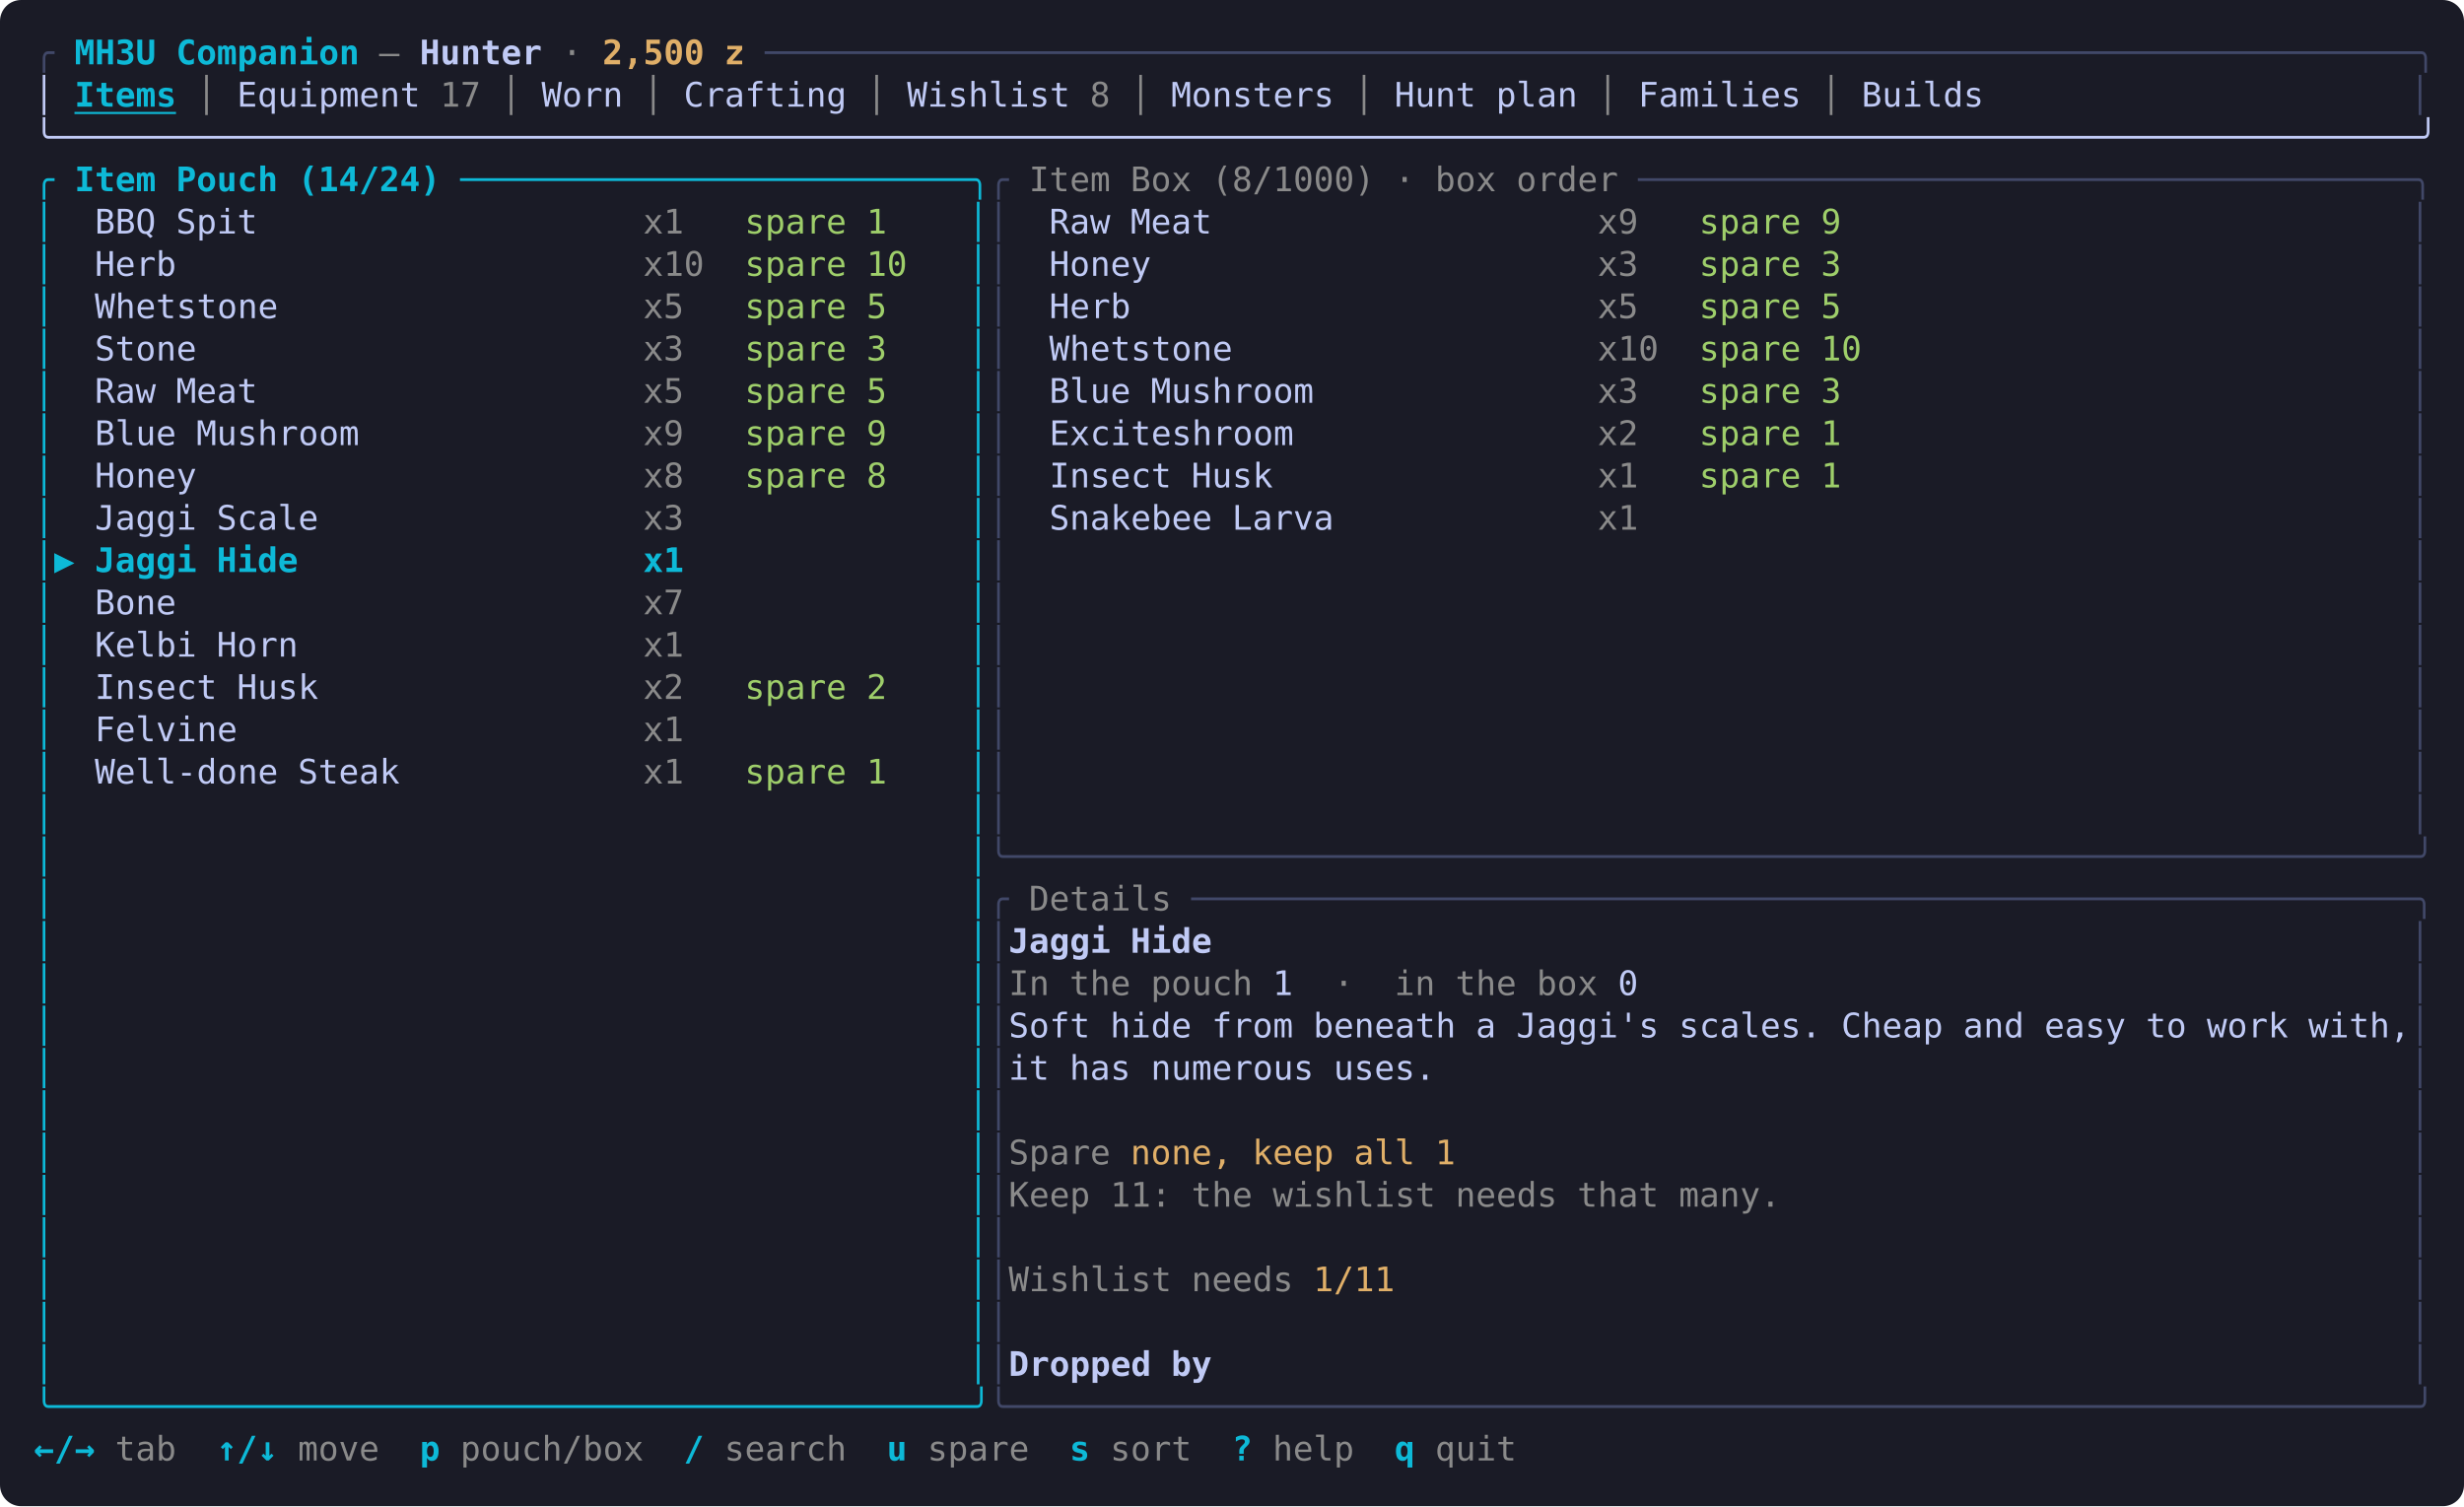
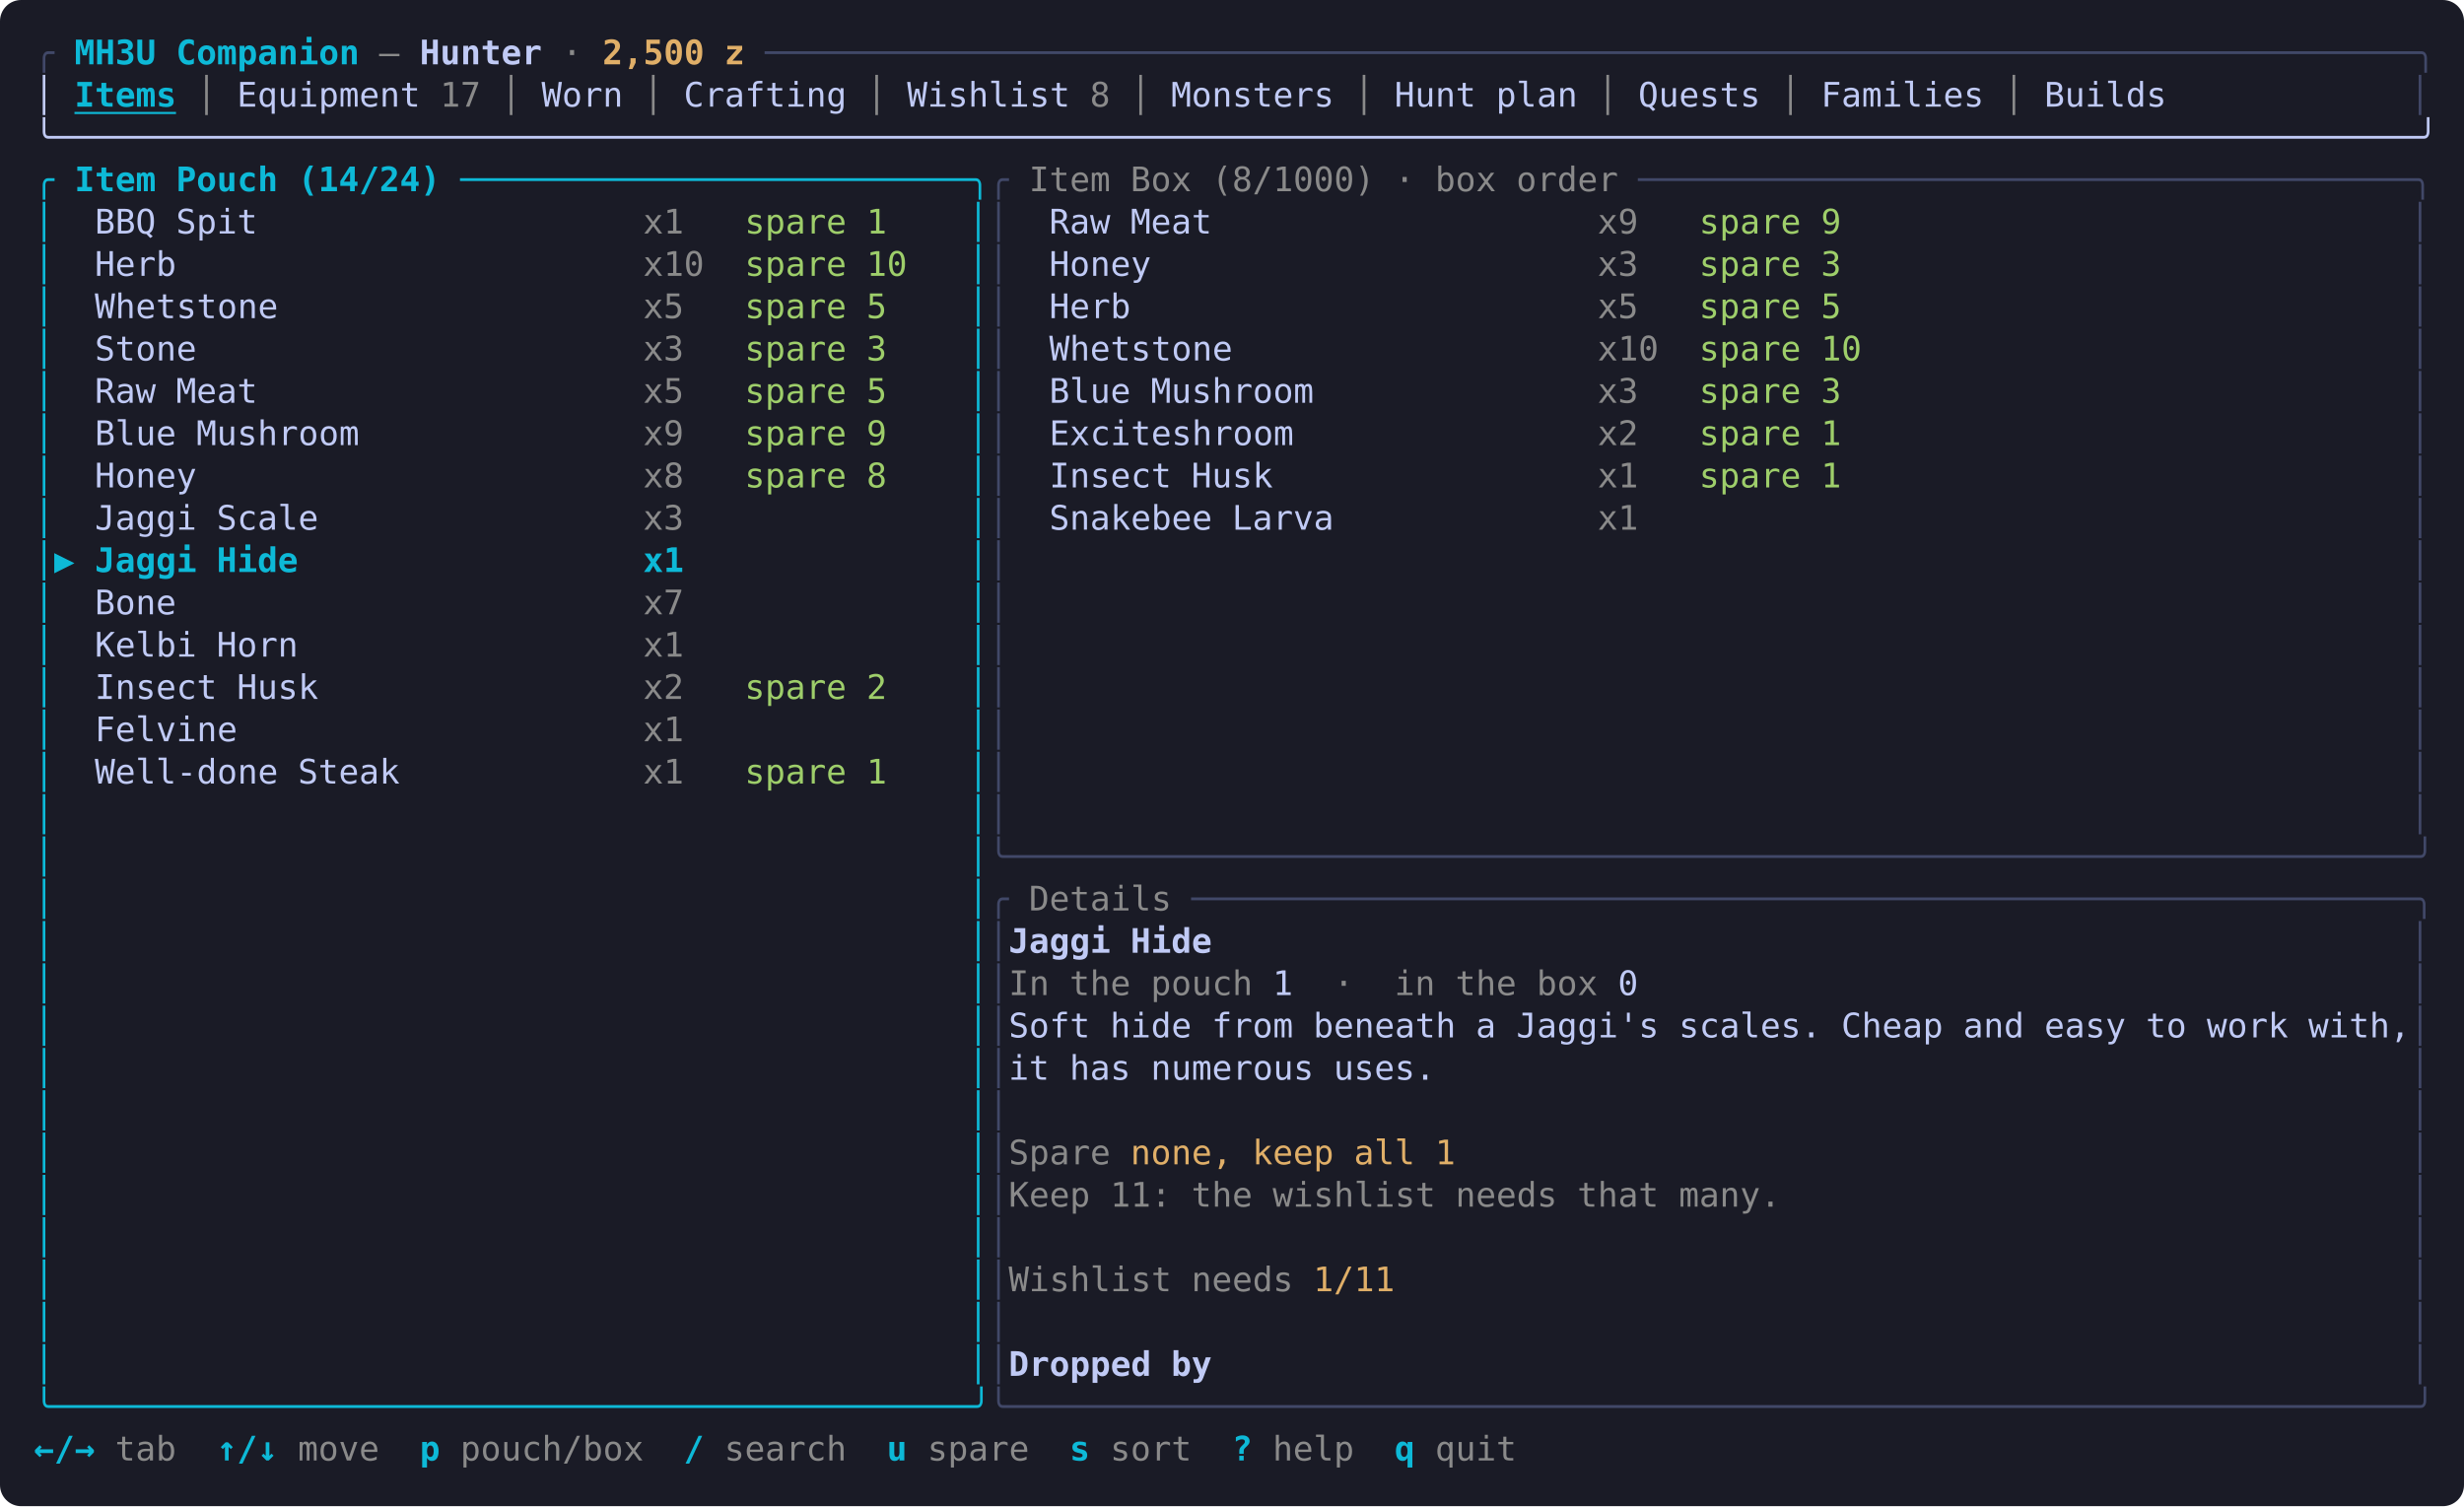
<svg xmlns="http://www.w3.org/2000/svg" width="1164.8" height="712" viewBox="0 0 1164.8 712" role="img">
  <rect width="100%" height="100%" rx="10" fill="#1a1b26" />
  <g font-family="'JetBrains Mono','JetBrainsMono Nerd Font','DejaVu Sans Mono',Menlo,Consolas,monospace" font-size="16">
    <text x="16.0" y="30.4" textLength="9.6" lengthAdjust="spacing" fill="#414868">╭</text>
    <text x="35.2" y="30.4" textLength="38.4" lengthAdjust="spacing" fill="#0db9d7" font-weight="bold">MH3U</text>
    <text x="83.2" y="30.4" textLength="86.4" lengthAdjust="spacing" fill="#0db9d7" font-weight="bold">Companion</text>
    <text x="179.2" y="30.4" textLength="9.6" lengthAdjust="spacing" fill="#8a8a8a">—</text>
    <text x="198.4" y="30.4" textLength="57.6" lengthAdjust="spacing" fill="#c0caf5" font-weight="bold">Hunter</text>
    <text x="265.6" y="30.4" textLength="9.6" lengthAdjust="spacing" fill="#8a8a8a">·</text>
    <text x="284.8" y="30.4" textLength="48.0" lengthAdjust="spacing" fill="#e0af68" font-weight="bold">2,500</text>
    <text x="342.4" y="30.4" textLength="9.6" lengthAdjust="spacing" fill="#e0af68" font-weight="bold">z</text>
    <text x="361.6" y="30.4" textLength="787.2" lengthAdjust="spacing" fill="#414868">─────────────────────────────────────────────────────────────────────────────────╮</text>
    <text x="16.0" y="50.4" textLength="9.6" lengthAdjust="spacing" fill="#c0caf5">│</text>
    <text x="35.2" y="50.4" textLength="48.0" lengthAdjust="spacing" fill="#0db9d7" font-weight="bold">Items</text>
    <line x1="35.2" y1="53.4" x2="83.2" y2="53.4" stroke="#0db9d7" stroke-width="1" />
    <text x="92.8" y="50.4" textLength="9.6" lengthAdjust="spacing" fill="#8a8a8a">│</text>
    <text x="112.0" y="50.4" textLength="86.4" lengthAdjust="spacing" fill="#c0caf5">Equipment</text>
    <text x="208.0" y="50.4" textLength="19.2" lengthAdjust="spacing" fill="#8a8a8a">17</text>
    <text x="236.8" y="50.4" textLength="9.6" lengthAdjust="spacing" fill="#8a8a8a">│</text>
    <text x="256.0" y="50.4" textLength="38.4" lengthAdjust="spacing" fill="#c0caf5">Worn</text>
    <text x="304.0" y="50.4" textLength="9.6" lengthAdjust="spacing" fill="#8a8a8a">│</text>
    <text x="323.2" y="50.4" textLength="76.8" lengthAdjust="spacing" fill="#c0caf5">Crafting</text>
    <text x="409.6" y="50.4" textLength="9.6" lengthAdjust="spacing" fill="#8a8a8a">│</text>
    <text x="428.8" y="50.4" textLength="76.8" lengthAdjust="spacing" fill="#c0caf5">Wishlist</text>
    <text x="515.2" y="50.4" textLength="9.6" lengthAdjust="spacing" fill="#8a8a8a">8</text>
    <text x="534.4" y="50.4" textLength="9.6" lengthAdjust="spacing" fill="#8a8a8a">│</text>
    <text x="553.6" y="50.4" textLength="76.8" lengthAdjust="spacing" fill="#c0caf5">Monsters</text>
    <text x="640.0" y="50.4" textLength="9.6" lengthAdjust="spacing" fill="#8a8a8a">│</text>
    <text x="659.2" y="50.4" textLength="38.4" lengthAdjust="spacing" fill="#c0caf5">Hunt</text>
    <text x="707.2" y="50.4" textLength="38.4" lengthAdjust="spacing" fill="#c0caf5">plan</text>
    <text x="755.2" y="50.4" textLength="9.6" lengthAdjust="spacing" fill="#8a8a8a">│</text>
-     <text x="774.4" y="50.4" textLength="76.8" lengthAdjust="spacing" fill="#c0caf5">Families</text>
-     <text x="860.8" y="50.4" textLength="9.6" lengthAdjust="spacing" fill="#8a8a8a">│</text>
-     <text x="880.0" y="50.4" textLength="57.6" lengthAdjust="spacing" fill="#c0caf5">Builds</text>
+     <text x="774.4" y="50.4" textLength="57.6" lengthAdjust="spacing" fill="#c0caf5">Quests</text>
+     <text x="841.6" y="50.4" textLength="9.6" lengthAdjust="spacing" fill="#8a8a8a">│</text>
+     <text x="860.8" y="50.4" textLength="76.8" lengthAdjust="spacing" fill="#c0caf5">Families</text>
+     <text x="947.2" y="50.4" textLength="9.6" lengthAdjust="spacing" fill="#8a8a8a">│</text>
+     <text x="966.4" y="50.4" textLength="57.6" lengthAdjust="spacing" fill="#c0caf5">Builds</text>
    <text x="1139.2" y="50.4" textLength="9.6" lengthAdjust="spacing" fill="#414868">│</text>
    <text x="16.0" y="70.4" textLength="1132.8" lengthAdjust="spacing" fill="#c0caf5">╰────────────────────────────────────────────────────────────────────────────────────────────────────────────────────╯</text>
    <text x="16.0" y="90.4" textLength="9.6" lengthAdjust="spacing" fill="#0db9d7">╭</text>
    <text x="35.2" y="90.4" textLength="38.4" lengthAdjust="spacing" fill="#0db9d7" font-weight="bold">Item</text>
    <text x="83.2" y="90.4" textLength="48.0" lengthAdjust="spacing" fill="#0db9d7" font-weight="bold">Pouch</text>
    <text x="140.8" y="90.4" textLength="67.2" lengthAdjust="spacing" fill="#0db9d7" font-weight="bold">(14/24)</text>
    <text x="217.6" y="90.4" textLength="249.6" lengthAdjust="spacing" fill="#0db9d7">─────────────────────────╮</text>
    <text x="467.2" y="90.4" textLength="9.6" lengthAdjust="spacing" fill="#414868">╭</text>
    <text x="486.4" y="90.4" textLength="38.4" lengthAdjust="spacing" fill="#8a8a8a">Item</text>
    <text x="534.4" y="90.4" textLength="28.8" lengthAdjust="spacing" fill="#8a8a8a">Box</text>
    <text x="572.8" y="90.4" textLength="76.8" lengthAdjust="spacing" fill="#8a8a8a">(8/1000)</text>
    <text x="659.2" y="90.4" textLength="9.6" lengthAdjust="spacing" fill="#8a8a8a">·</text>
    <text x="678.4" y="90.4" textLength="28.8" lengthAdjust="spacing" fill="#8a8a8a">box</text>
    <text x="716.8" y="90.4" textLength="48.0" lengthAdjust="spacing" fill="#8a8a8a">order</text>
    <text x="774.4" y="90.4" textLength="374.4" lengthAdjust="spacing" fill="#414868">──────────────────────────────────────╮</text>
    <text x="16.0" y="110.4" textLength="9.6" lengthAdjust="spacing" fill="#0db9d7">│</text>
    <text x="44.8" y="110.4" textLength="28.8" lengthAdjust="spacing" fill="#c0caf5">BBQ</text>
    <text x="83.2" y="110.4" textLength="38.4" lengthAdjust="spacing" fill="#c0caf5">Spit</text>
    <text x="304.0" y="110.4" textLength="19.2" lengthAdjust="spacing" fill="#8a8a8a">x1</text>
    <text x="352.0" y="110.4" textLength="48.0" lengthAdjust="spacing" fill="#9ece6a">spare</text>
    <text x="409.6" y="110.4" textLength="9.6" lengthAdjust="spacing" fill="#9ece6a">1</text>
    <text x="457.6" y="110.4" textLength="9.6" lengthAdjust="spacing" fill="#0db9d7">│</text>
    <text x="467.2" y="110.4" textLength="9.6" lengthAdjust="spacing" fill="#414868">│</text>
    <text x="496.0" y="110.4" textLength="28.8" lengthAdjust="spacing" fill="#c0caf5">Raw</text>
    <text x="534.4" y="110.4" textLength="38.4" lengthAdjust="spacing" fill="#c0caf5">Meat</text>
    <text x="755.2" y="110.4" textLength="19.2" lengthAdjust="spacing" fill="#8a8a8a">x9</text>
    <text x="803.2" y="110.4" textLength="48.0" lengthAdjust="spacing" fill="#9ece6a">spare</text>
    <text x="860.8" y="110.4" textLength="9.6" lengthAdjust="spacing" fill="#9ece6a">9</text>
    <text x="1139.2" y="110.4" textLength="9.6" lengthAdjust="spacing" fill="#414868">│</text>
    <text x="16.0" y="130.4" textLength="9.6" lengthAdjust="spacing" fill="#0db9d7">│</text>
    <text x="44.8" y="130.4" textLength="38.4" lengthAdjust="spacing" fill="#c0caf5">Herb</text>
    <text x="304.0" y="130.4" textLength="28.8" lengthAdjust="spacing" fill="#8a8a8a">x10</text>
    <text x="352.0" y="130.4" textLength="48.0" lengthAdjust="spacing" fill="#9ece6a">spare</text>
    <text x="409.6" y="130.4" textLength="19.2" lengthAdjust="spacing" fill="#9ece6a">10</text>
    <text x="457.6" y="130.4" textLength="9.6" lengthAdjust="spacing" fill="#0db9d7">│</text>
    <text x="467.2" y="130.4" textLength="9.6" lengthAdjust="spacing" fill="#414868">│</text>
    <text x="496.0" y="130.4" textLength="48.0" lengthAdjust="spacing" fill="#c0caf5">Honey</text>
    <text x="755.2" y="130.4" textLength="19.2" lengthAdjust="spacing" fill="#8a8a8a">x3</text>
    <text x="803.2" y="130.4" textLength="48.0" lengthAdjust="spacing" fill="#9ece6a">spare</text>
    <text x="860.8" y="130.4" textLength="9.6" lengthAdjust="spacing" fill="#9ece6a">3</text>
    <text x="1139.2" y="130.4" textLength="9.6" lengthAdjust="spacing" fill="#414868">│</text>
    <text x="16.0" y="150.4" textLength="9.6" lengthAdjust="spacing" fill="#0db9d7">│</text>
    <text x="44.8" y="150.4" textLength="86.4" lengthAdjust="spacing" fill="#c0caf5">Whetstone</text>
    <text x="304.0" y="150.4" textLength="19.2" lengthAdjust="spacing" fill="#8a8a8a">x5</text>
    <text x="352.0" y="150.4" textLength="48.0" lengthAdjust="spacing" fill="#9ece6a">spare</text>
    <text x="409.6" y="150.4" textLength="9.6" lengthAdjust="spacing" fill="#9ece6a">5</text>
    <text x="457.6" y="150.4" textLength="9.6" lengthAdjust="spacing" fill="#0db9d7">│</text>
    <text x="467.2" y="150.4" textLength="9.6" lengthAdjust="spacing" fill="#414868">│</text>
    <text x="496.0" y="150.4" textLength="38.4" lengthAdjust="spacing" fill="#c0caf5">Herb</text>
    <text x="755.2" y="150.4" textLength="19.2" lengthAdjust="spacing" fill="#8a8a8a">x5</text>
    <text x="803.2" y="150.4" textLength="48.0" lengthAdjust="spacing" fill="#9ece6a">spare</text>
    <text x="860.8" y="150.4" textLength="9.6" lengthAdjust="spacing" fill="#9ece6a">5</text>
    <text x="1139.2" y="150.4" textLength="9.6" lengthAdjust="spacing" fill="#414868">│</text>
    <text x="16.0" y="170.4" textLength="9.6" lengthAdjust="spacing" fill="#0db9d7">│</text>
    <text x="44.8" y="170.4" textLength="48.0" lengthAdjust="spacing" fill="#c0caf5">Stone</text>
    <text x="304.0" y="170.4" textLength="19.2" lengthAdjust="spacing" fill="#8a8a8a">x3</text>
    <text x="352.0" y="170.4" textLength="48.0" lengthAdjust="spacing" fill="#9ece6a">spare</text>
    <text x="409.6" y="170.4" textLength="9.6" lengthAdjust="spacing" fill="#9ece6a">3</text>
    <text x="457.6" y="170.4" textLength="9.6" lengthAdjust="spacing" fill="#0db9d7">│</text>
    <text x="467.2" y="170.4" textLength="9.6" lengthAdjust="spacing" fill="#414868">│</text>
    <text x="496.0" y="170.4" textLength="86.4" lengthAdjust="spacing" fill="#c0caf5">Whetstone</text>
    <text x="755.2" y="170.4" textLength="28.8" lengthAdjust="spacing" fill="#8a8a8a">x10</text>
    <text x="803.2" y="170.4" textLength="48.0" lengthAdjust="spacing" fill="#9ece6a">spare</text>
    <text x="860.8" y="170.4" textLength="19.2" lengthAdjust="spacing" fill="#9ece6a">10</text>
    <text x="1139.2" y="170.4" textLength="9.6" lengthAdjust="spacing" fill="#414868">│</text>
    <text x="16.0" y="190.4" textLength="9.6" lengthAdjust="spacing" fill="#0db9d7">│</text>
    <text x="44.8" y="190.4" textLength="28.8" lengthAdjust="spacing" fill="#c0caf5">Raw</text>
    <text x="83.2" y="190.4" textLength="38.4" lengthAdjust="spacing" fill="#c0caf5">Meat</text>
    <text x="304.0" y="190.4" textLength="19.2" lengthAdjust="spacing" fill="#8a8a8a">x5</text>
    <text x="352.0" y="190.4" textLength="48.0" lengthAdjust="spacing" fill="#9ece6a">spare</text>
    <text x="409.6" y="190.4" textLength="9.6" lengthAdjust="spacing" fill="#9ece6a">5</text>
    <text x="457.6" y="190.4" textLength="9.6" lengthAdjust="spacing" fill="#0db9d7">│</text>
    <text x="467.2" y="190.4" textLength="9.6" lengthAdjust="spacing" fill="#414868">│</text>
    <text x="496.0" y="190.4" textLength="38.4" lengthAdjust="spacing" fill="#c0caf5">Blue</text>
    <text x="544.0" y="190.4" textLength="76.8" lengthAdjust="spacing" fill="#c0caf5">Mushroom</text>
    <text x="755.2" y="190.4" textLength="19.2" lengthAdjust="spacing" fill="#8a8a8a">x3</text>
    <text x="803.2" y="190.4" textLength="48.0" lengthAdjust="spacing" fill="#9ece6a">spare</text>
    <text x="860.8" y="190.4" textLength="9.6" lengthAdjust="spacing" fill="#9ece6a">3</text>
    <text x="1139.2" y="190.4" textLength="9.6" lengthAdjust="spacing" fill="#414868">│</text>
    <text x="16.0" y="210.4" textLength="9.6" lengthAdjust="spacing" fill="#0db9d7">│</text>
    <text x="44.8" y="210.4" textLength="38.4" lengthAdjust="spacing" fill="#c0caf5">Blue</text>
    <text x="92.8" y="210.4" textLength="76.8" lengthAdjust="spacing" fill="#c0caf5">Mushroom</text>
    <text x="304.0" y="210.4" textLength="19.2" lengthAdjust="spacing" fill="#8a8a8a">x9</text>
    <text x="352.0" y="210.4" textLength="48.0" lengthAdjust="spacing" fill="#9ece6a">spare</text>
    <text x="409.6" y="210.4" textLength="9.6" lengthAdjust="spacing" fill="#9ece6a">9</text>
    <text x="457.6" y="210.4" textLength="9.6" lengthAdjust="spacing" fill="#0db9d7">│</text>
    <text x="467.2" y="210.4" textLength="9.6" lengthAdjust="spacing" fill="#414868">│</text>
    <text x="496.0" y="210.4" textLength="115.2" lengthAdjust="spacing" fill="#c0caf5">Exciteshroom</text>
    <text x="755.2" y="210.4" textLength="19.2" lengthAdjust="spacing" fill="#8a8a8a">x2</text>
    <text x="803.2" y="210.4" textLength="48.0" lengthAdjust="spacing" fill="#9ece6a">spare</text>
    <text x="860.8" y="210.4" textLength="9.6" lengthAdjust="spacing" fill="#9ece6a">1</text>
    <text x="1139.2" y="210.4" textLength="9.6" lengthAdjust="spacing" fill="#414868">│</text>
    <text x="16.0" y="230.4" textLength="9.6" lengthAdjust="spacing" fill="#0db9d7">│</text>
    <text x="44.8" y="230.4" textLength="48.0" lengthAdjust="spacing" fill="#c0caf5">Honey</text>
    <text x="304.0" y="230.4" textLength="19.2" lengthAdjust="spacing" fill="#8a8a8a">x8</text>
    <text x="352.0" y="230.4" textLength="48.0" lengthAdjust="spacing" fill="#9ece6a">spare</text>
    <text x="409.6" y="230.4" textLength="9.6" lengthAdjust="spacing" fill="#9ece6a">8</text>
    <text x="457.6" y="230.4" textLength="9.6" lengthAdjust="spacing" fill="#0db9d7">│</text>
    <text x="467.2" y="230.4" textLength="9.6" lengthAdjust="spacing" fill="#414868">│</text>
    <text x="496.0" y="230.4" textLength="57.6" lengthAdjust="spacing" fill="#c0caf5">Insect</text>
    <text x="563.2" y="230.4" textLength="38.4" lengthAdjust="spacing" fill="#c0caf5">Husk</text>
    <text x="755.2" y="230.4" textLength="19.2" lengthAdjust="spacing" fill="#8a8a8a">x1</text>
    <text x="803.2" y="230.4" textLength="48.0" lengthAdjust="spacing" fill="#9ece6a">spare</text>
    <text x="860.8" y="230.4" textLength="9.6" lengthAdjust="spacing" fill="#9ece6a">1</text>
    <text x="1139.2" y="230.4" textLength="9.6" lengthAdjust="spacing" fill="#414868">│</text>
    <text x="16.0" y="250.4" textLength="9.6" lengthAdjust="spacing" fill="#0db9d7">│</text>
    <text x="44.8" y="250.4" textLength="48.0" lengthAdjust="spacing" fill="#c0caf5">Jaggi</text>
    <text x="102.4" y="250.4" textLength="48.0" lengthAdjust="spacing" fill="#c0caf5">Scale</text>
    <text x="304.0" y="250.4" textLength="19.2" lengthAdjust="spacing" fill="#8a8a8a">x3</text>
    <text x="457.6" y="250.4" textLength="9.6" lengthAdjust="spacing" fill="#0db9d7">│</text>
    <text x="467.2" y="250.4" textLength="9.6" lengthAdjust="spacing" fill="#414868">│</text>
    <text x="496.0" y="250.4" textLength="76.8" lengthAdjust="spacing" fill="#c0caf5">Snakebee</text>
    <text x="582.4" y="250.4" textLength="48.0" lengthAdjust="spacing" fill="#c0caf5">Larva</text>
    <text x="755.2" y="250.4" textLength="19.2" lengthAdjust="spacing" fill="#8a8a8a">x1</text>
    <text x="1139.2" y="250.4" textLength="9.6" lengthAdjust="spacing" fill="#414868">│</text>
    <text x="16.0" y="270.4" textLength="9.6" lengthAdjust="spacing" fill="#0db9d7">│</text>
    <text x="25.6" y="270.4" textLength="9.6" lengthAdjust="spacing" fill="#0db9d7" font-weight="bold">▶︎</text>
    <text x="44.8" y="270.4" textLength="48.0" lengthAdjust="spacing" fill="#0db9d7" font-weight="bold">Jaggi</text>
    <text x="102.4" y="270.4" textLength="38.4" lengthAdjust="spacing" fill="#0db9d7" font-weight="bold">Hide</text>
    <text x="304.0" y="270.4" textLength="19.2" lengthAdjust="spacing" fill="#0db9d7" font-weight="bold">x1</text>
    <text x="457.6" y="270.4" textLength="9.6" lengthAdjust="spacing" fill="#0db9d7">│</text>
    <text x="467.2" y="270.4" textLength="9.6" lengthAdjust="spacing" fill="#414868">│</text>
    <text x="1139.2" y="270.4" textLength="9.6" lengthAdjust="spacing" fill="#414868">│</text>
    <text x="16.0" y="290.4" textLength="9.6" lengthAdjust="spacing" fill="#0db9d7">│</text>
    <text x="44.8" y="290.4" textLength="38.4" lengthAdjust="spacing" fill="#c0caf5">Bone</text>
    <text x="304.0" y="290.4" textLength="19.2" lengthAdjust="spacing" fill="#8a8a8a">x7</text>
    <text x="457.6" y="290.4" textLength="9.6" lengthAdjust="spacing" fill="#0db9d7">│</text>
    <text x="467.2" y="290.4" textLength="9.6" lengthAdjust="spacing" fill="#414868">│</text>
    <text x="1139.2" y="290.4" textLength="9.6" lengthAdjust="spacing" fill="#414868">│</text>
    <text x="16.0" y="310.4" textLength="9.6" lengthAdjust="spacing" fill="#0db9d7">│</text>
    <text x="44.8" y="310.4" textLength="48.0" lengthAdjust="spacing" fill="#c0caf5">Kelbi</text>
    <text x="102.4" y="310.4" textLength="38.4" lengthAdjust="spacing" fill="#c0caf5">Horn</text>
    <text x="304.0" y="310.4" textLength="19.2" lengthAdjust="spacing" fill="#8a8a8a">x1</text>
    <text x="457.6" y="310.4" textLength="9.6" lengthAdjust="spacing" fill="#0db9d7">│</text>
    <text x="467.2" y="310.4" textLength="9.6" lengthAdjust="spacing" fill="#414868">│</text>
    <text x="1139.2" y="310.4" textLength="9.6" lengthAdjust="spacing" fill="#414868">│</text>
    <text x="16.0" y="330.4" textLength="9.6" lengthAdjust="spacing" fill="#0db9d7">│</text>
    <text x="44.8" y="330.4" textLength="57.6" lengthAdjust="spacing" fill="#c0caf5">Insect</text>
    <text x="112.0" y="330.4" textLength="38.4" lengthAdjust="spacing" fill="#c0caf5">Husk</text>
    <text x="304.0" y="330.4" textLength="19.2" lengthAdjust="spacing" fill="#8a8a8a">x2</text>
    <text x="352.0" y="330.4" textLength="48.0" lengthAdjust="spacing" fill="#9ece6a">spare</text>
    <text x="409.6" y="330.4" textLength="9.6" lengthAdjust="spacing" fill="#9ece6a">2</text>
    <text x="457.6" y="330.4" textLength="9.6" lengthAdjust="spacing" fill="#0db9d7">│</text>
    <text x="467.2" y="330.4" textLength="9.6" lengthAdjust="spacing" fill="#414868">│</text>
    <text x="1139.2" y="330.4" textLength="9.6" lengthAdjust="spacing" fill="#414868">│</text>
    <text x="16.0" y="350.4" textLength="9.6" lengthAdjust="spacing" fill="#0db9d7">│</text>
    <text x="44.8" y="350.4" textLength="67.2" lengthAdjust="spacing" fill="#c0caf5">Felvine</text>
    <text x="304.0" y="350.4" textLength="19.2" lengthAdjust="spacing" fill="#8a8a8a">x1</text>
    <text x="457.6" y="350.4" textLength="9.6" lengthAdjust="spacing" fill="#0db9d7">│</text>
    <text x="467.2" y="350.4" textLength="9.6" lengthAdjust="spacing" fill="#414868">│</text>
    <text x="1139.2" y="350.4" textLength="9.6" lengthAdjust="spacing" fill="#414868">│</text>
    <text x="16.0" y="370.4" textLength="9.6" lengthAdjust="spacing" fill="#0db9d7">│</text>
    <text x="44.8" y="370.4" textLength="86.4" lengthAdjust="spacing" fill="#c0caf5">Well-done</text>
    <text x="140.8" y="370.4" textLength="48.0" lengthAdjust="spacing" fill="#c0caf5">Steak</text>
    <text x="304.0" y="370.4" textLength="19.2" lengthAdjust="spacing" fill="#8a8a8a">x1</text>
    <text x="352.0" y="370.4" textLength="48.0" lengthAdjust="spacing" fill="#9ece6a">spare</text>
    <text x="409.6" y="370.4" textLength="9.6" lengthAdjust="spacing" fill="#9ece6a">1</text>
    <text x="457.6" y="370.4" textLength="9.6" lengthAdjust="spacing" fill="#0db9d7">│</text>
    <text x="467.2" y="370.4" textLength="9.6" lengthAdjust="spacing" fill="#414868">│</text>
    <text x="1139.2" y="370.4" textLength="9.6" lengthAdjust="spacing" fill="#414868">│</text>
    <text x="16.0" y="390.4" textLength="9.6" lengthAdjust="spacing" fill="#0db9d7">│</text>
    <text x="457.6" y="390.4" textLength="9.6" lengthAdjust="spacing" fill="#0db9d7">│</text>
    <text x="467.2" y="390.4" textLength="9.6" lengthAdjust="spacing" fill="#414868">│</text>
    <text x="1139.2" y="390.4" textLength="9.6" lengthAdjust="spacing" fill="#414868">│</text>
    <text x="16.0" y="410.4" textLength="9.6" lengthAdjust="spacing" fill="#0db9d7">│</text>
    <text x="457.6" y="410.4" textLength="9.6" lengthAdjust="spacing" fill="#0db9d7">│</text>
    <text x="467.2" y="410.4" textLength="681.6" lengthAdjust="spacing" fill="#414868">╰─────────────────────────────────────────────────────────────────────╯</text>
    <text x="16.0" y="430.4" textLength="9.6" lengthAdjust="spacing" fill="#0db9d7">│</text>
    <text x="457.6" y="430.4" textLength="9.6" lengthAdjust="spacing" fill="#0db9d7">│</text>
    <text x="467.2" y="430.4" textLength="9.6" lengthAdjust="spacing" fill="#414868">╭</text>
    <text x="486.4" y="430.4" textLength="67.2" lengthAdjust="spacing" fill="#8a8a8a">Details</text>
    <text x="563.2" y="430.4" textLength="585.6" lengthAdjust="spacing" fill="#414868">────────────────────────────────────────────────────────────╮</text>
    <text x="16.0" y="450.4" textLength="9.6" lengthAdjust="spacing" fill="#0db9d7">│</text>
    <text x="457.6" y="450.4" textLength="9.6" lengthAdjust="spacing" fill="#0db9d7">│</text>
    <text x="467.2" y="450.4" textLength="9.6" lengthAdjust="spacing" fill="#414868">│</text>
    <text x="476.8" y="450.4" textLength="48.0" lengthAdjust="spacing" fill="#c0caf5" font-weight="bold">Jaggi</text>
    <text x="534.4" y="450.4" textLength="38.4" lengthAdjust="spacing" fill="#c0caf5" font-weight="bold">Hide</text>
    <text x="1139.2" y="450.4" textLength="9.6" lengthAdjust="spacing" fill="#414868">│</text>
    <text x="16.0" y="470.4" textLength="9.6" lengthAdjust="spacing" fill="#0db9d7">│</text>
    <text x="457.6" y="470.4" textLength="9.6" lengthAdjust="spacing" fill="#0db9d7">│</text>
    <text x="467.2" y="470.4" textLength="9.6" lengthAdjust="spacing" fill="#414868">│</text>
    <text x="476.8" y="470.4" textLength="19.2" lengthAdjust="spacing" fill="#8a8a8a">In</text>
    <text x="505.6" y="470.4" textLength="28.8" lengthAdjust="spacing" fill="#8a8a8a">the</text>
    <text x="544.0" y="470.4" textLength="48.0" lengthAdjust="spacing" fill="#8a8a8a">pouch</text>
    <text x="601.6" y="470.4" textLength="9.6" lengthAdjust="spacing" fill="#c0caf5">1</text>
    <text x="630.4" y="470.4" textLength="9.6" lengthAdjust="spacing" fill="#8a8a8a">·</text>
    <text x="659.2" y="470.4" textLength="19.2" lengthAdjust="spacing" fill="#8a8a8a">in</text>
    <text x="688.0" y="470.4" textLength="28.8" lengthAdjust="spacing" fill="#8a8a8a">the</text>
    <text x="726.4" y="470.4" textLength="28.8" lengthAdjust="spacing" fill="#8a8a8a">box</text>
    <text x="764.8" y="470.4" textLength="9.6" lengthAdjust="spacing" fill="#c0caf5">0</text>
    <text x="1139.2" y="470.4" textLength="9.6" lengthAdjust="spacing" fill="#414868">│</text>
    <text x="16.0" y="490.4" textLength="9.6" lengthAdjust="spacing" fill="#0db9d7">│</text>
    <text x="457.6" y="490.4" textLength="9.6" lengthAdjust="spacing" fill="#0db9d7">│</text>
    <text x="467.2" y="490.4" textLength="9.6" lengthAdjust="spacing" fill="#414868">│</text>
    <text x="476.8" y="490.4" textLength="38.4" lengthAdjust="spacing" fill="#c0caf5">Soft</text>
    <text x="524.8" y="490.4" textLength="38.4" lengthAdjust="spacing" fill="#c0caf5">hide</text>
    <text x="572.8" y="490.4" textLength="38.4" lengthAdjust="spacing" fill="#c0caf5">from</text>
    <text x="620.8" y="490.4" textLength="67.2" lengthAdjust="spacing" fill="#c0caf5">beneath</text>
    <text x="697.6" y="490.4" textLength="9.6" lengthAdjust="spacing" fill="#c0caf5">a</text>
    <text x="716.8" y="490.4" textLength="67.2" lengthAdjust="spacing" fill="#c0caf5">Jaggi's</text>
    <text x="793.6" y="490.4" textLength="67.2" lengthAdjust="spacing" fill="#c0caf5">scales.</text>
    <text x="870.4" y="490.4" textLength="48.0" lengthAdjust="spacing" fill="#c0caf5">Cheap</text>
    <text x="928.0" y="490.4" textLength="28.8" lengthAdjust="spacing" fill="#c0caf5">and</text>
    <text x="966.4" y="490.4" textLength="38.4" lengthAdjust="spacing" fill="#c0caf5">easy</text>
    <text x="1014.4" y="490.4" textLength="19.2" lengthAdjust="spacing" fill="#c0caf5">to</text>
    <text x="1043.2" y="490.4" textLength="38.4" lengthAdjust="spacing" fill="#c0caf5">work</text>
    <text x="1091.2" y="490.4" textLength="48.0" lengthAdjust="spacing" fill="#c0caf5">with,</text>
    <text x="1139.2" y="490.4" textLength="9.6" lengthAdjust="spacing" fill="#414868">│</text>
    <text x="16.0" y="510.4" textLength="9.6" lengthAdjust="spacing" fill="#0db9d7">│</text>
    <text x="457.6" y="510.4" textLength="9.6" lengthAdjust="spacing" fill="#0db9d7">│</text>
    <text x="467.2" y="510.4" textLength="9.6" lengthAdjust="spacing" fill="#414868">│</text>
    <text x="476.8" y="510.4" textLength="19.2" lengthAdjust="spacing" fill="#c0caf5">it</text>
    <text x="505.6" y="510.4" textLength="28.8" lengthAdjust="spacing" fill="#c0caf5">has</text>
    <text x="544.0" y="510.4" textLength="76.8" lengthAdjust="spacing" fill="#c0caf5">numerous</text>
    <text x="630.4" y="510.4" textLength="48.0" lengthAdjust="spacing" fill="#c0caf5">uses.</text>
    <text x="1139.2" y="510.4" textLength="9.6" lengthAdjust="spacing" fill="#414868">│</text>
    <text x="16.0" y="530.4" textLength="9.6" lengthAdjust="spacing" fill="#0db9d7">│</text>
    <text x="457.6" y="530.4" textLength="9.6" lengthAdjust="spacing" fill="#0db9d7">│</text>
    <text x="467.2" y="530.4" textLength="9.6" lengthAdjust="spacing" fill="#414868">│</text>
    <text x="1139.2" y="530.4" textLength="9.6" lengthAdjust="spacing" fill="#414868">│</text>
    <text x="16.0" y="550.4" textLength="9.6" lengthAdjust="spacing" fill="#0db9d7">│</text>
    <text x="457.6" y="550.4" textLength="9.6" lengthAdjust="spacing" fill="#0db9d7">│</text>
    <text x="467.2" y="550.4" textLength="9.6" lengthAdjust="spacing" fill="#414868">│</text>
    <text x="476.8" y="550.4" textLength="48.0" lengthAdjust="spacing" fill="#8a8a8a">Spare</text>
    <text x="534.4" y="550.4" textLength="48.0" lengthAdjust="spacing" fill="#e0af68">none,</text>
    <text x="592.0" y="550.4" textLength="38.4" lengthAdjust="spacing" fill="#e0af68">keep</text>
    <text x="640.0" y="550.4" textLength="28.8" lengthAdjust="spacing" fill="#e0af68">all</text>
    <text x="678.4" y="550.4" textLength="9.6" lengthAdjust="spacing" fill="#e0af68">1</text>
    <text x="1139.2" y="550.4" textLength="9.6" lengthAdjust="spacing" fill="#414868">│</text>
    <text x="16.0" y="570.4" textLength="9.6" lengthAdjust="spacing" fill="#0db9d7">│</text>
    <text x="457.6" y="570.4" textLength="9.6" lengthAdjust="spacing" fill="#0db9d7">│</text>
    <text x="467.2" y="570.4" textLength="9.6" lengthAdjust="spacing" fill="#414868">│</text>
    <text x="476.8" y="570.4" textLength="38.4" lengthAdjust="spacing" fill="#8a8a8a">Keep</text>
    <text x="524.8" y="570.4" textLength="28.8" lengthAdjust="spacing" fill="#8a8a8a">11:</text>
    <text x="563.2" y="570.4" textLength="28.8" lengthAdjust="spacing" fill="#8a8a8a">the</text>
    <text x="601.6" y="570.4" textLength="76.8" lengthAdjust="spacing" fill="#8a8a8a">wishlist</text>
    <text x="688.0" y="570.4" textLength="48.0" lengthAdjust="spacing" fill="#8a8a8a">needs</text>
    <text x="745.6" y="570.4" textLength="38.4" lengthAdjust="spacing" fill="#8a8a8a">that</text>
    <text x="793.6" y="570.4" textLength="48.0" lengthAdjust="spacing" fill="#8a8a8a">many.</text>
    <text x="1139.2" y="570.4" textLength="9.6" lengthAdjust="spacing" fill="#414868">│</text>
    <text x="16.0" y="590.4" textLength="9.6" lengthAdjust="spacing" fill="#0db9d7">│</text>
    <text x="457.6" y="590.4" textLength="9.6" lengthAdjust="spacing" fill="#0db9d7">│</text>
    <text x="467.2" y="590.4" textLength="9.6" lengthAdjust="spacing" fill="#414868">│</text>
    <text x="1139.2" y="590.4" textLength="9.6" lengthAdjust="spacing" fill="#414868">│</text>
    <text x="16.0" y="610.4" textLength="9.6" lengthAdjust="spacing" fill="#0db9d7">│</text>
    <text x="457.6" y="610.4" textLength="9.6" lengthAdjust="spacing" fill="#0db9d7">│</text>
    <text x="467.2" y="610.4" textLength="9.6" lengthAdjust="spacing" fill="#414868">│</text>
    <text x="476.8" y="610.4" textLength="76.8" lengthAdjust="spacing" fill="#8a8a8a">Wishlist</text>
    <text x="563.2" y="610.4" textLength="48.0" lengthAdjust="spacing" fill="#8a8a8a">needs</text>
    <text x="620.8" y="610.4" textLength="38.4" lengthAdjust="spacing" fill="#e0af68">1/11</text>
    <text x="1139.2" y="610.4" textLength="9.6" lengthAdjust="spacing" fill="#414868">│</text>
    <text x="16.0" y="630.4" textLength="9.6" lengthAdjust="spacing" fill="#0db9d7">│</text>
    <text x="457.6" y="630.4" textLength="9.6" lengthAdjust="spacing" fill="#0db9d7">│</text>
    <text x="467.2" y="630.4" textLength="9.6" lengthAdjust="spacing" fill="#414868">│</text>
    <text x="1139.2" y="630.4" textLength="9.6" lengthAdjust="spacing" fill="#414868">│</text>
    <text x="16.0" y="650.4" textLength="9.6" lengthAdjust="spacing" fill="#0db9d7">│</text>
    <text x="457.6" y="650.4" textLength="9.6" lengthAdjust="spacing" fill="#0db9d7">│</text>
    <text x="467.2" y="650.4" textLength="9.6" lengthAdjust="spacing" fill="#414868">│</text>
    <text x="476.8" y="650.4" textLength="67.2" lengthAdjust="spacing" fill="#c0caf5" font-weight="bold">Dropped</text>
    <text x="553.6" y="650.4" textLength="19.2" lengthAdjust="spacing" fill="#c0caf5" font-weight="bold">by</text>
    <text x="1139.2" y="650.4" textLength="9.6" lengthAdjust="spacing" fill="#414868">│</text>
    <text x="16.0" y="670.4" textLength="451.2" lengthAdjust="spacing" fill="#0db9d7">╰─────────────────────────────────────────────╯</text>
    <text x="467.2" y="670.4" textLength="681.6" lengthAdjust="spacing" fill="#414868">╰─────────────────────────────────────────────────────────────────────╯</text>
    <text x="16.0" y="690.4" textLength="28.8" lengthAdjust="spacing" fill="#0db9d7" font-weight="bold">←/→</text>
    <text x="54.4" y="690.4" textLength="28.8" lengthAdjust="spacing" fill="#8a8a8a">tab</text>
    <text x="102.4" y="690.4" textLength="28.8" lengthAdjust="spacing" fill="#0db9d7" font-weight="bold">↑/↓</text>
    <text x="140.8" y="690.4" textLength="38.4" lengthAdjust="spacing" fill="#8a8a8a">move</text>
    <text x="198.4" y="690.4" textLength="9.6" lengthAdjust="spacing" fill="#0db9d7" font-weight="bold">p</text>
    <text x="217.6" y="690.4" textLength="86.4" lengthAdjust="spacing" fill="#8a8a8a">pouch/box</text>
    <text x="323.2" y="690.4" textLength="9.6" lengthAdjust="spacing" fill="#0db9d7" font-weight="bold">/</text>
    <text x="342.4" y="690.4" textLength="57.6" lengthAdjust="spacing" fill="#8a8a8a">search</text>
    <text x="419.2" y="690.4" textLength="9.6" lengthAdjust="spacing" fill="#0db9d7" font-weight="bold">u</text>
    <text x="438.4" y="690.4" textLength="48.0" lengthAdjust="spacing" fill="#8a8a8a">spare</text>
    <text x="505.6" y="690.4" textLength="9.6" lengthAdjust="spacing" fill="#0db9d7" font-weight="bold">s</text>
    <text x="524.8" y="690.4" textLength="38.4" lengthAdjust="spacing" fill="#8a8a8a">sort</text>
    <text x="582.4" y="690.4" textLength="9.6" lengthAdjust="spacing" fill="#0db9d7" font-weight="bold">?</text>
    <text x="601.6" y="690.4" textLength="38.4" lengthAdjust="spacing" fill="#8a8a8a">help</text>
    <text x="659.2" y="690.4" textLength="9.6" lengthAdjust="spacing" fill="#0db9d7" font-weight="bold">q</text>
    <text x="678.4" y="690.4" textLength="38.4" lengthAdjust="spacing" fill="#8a8a8a">quit</text>
  </g>
</svg>
